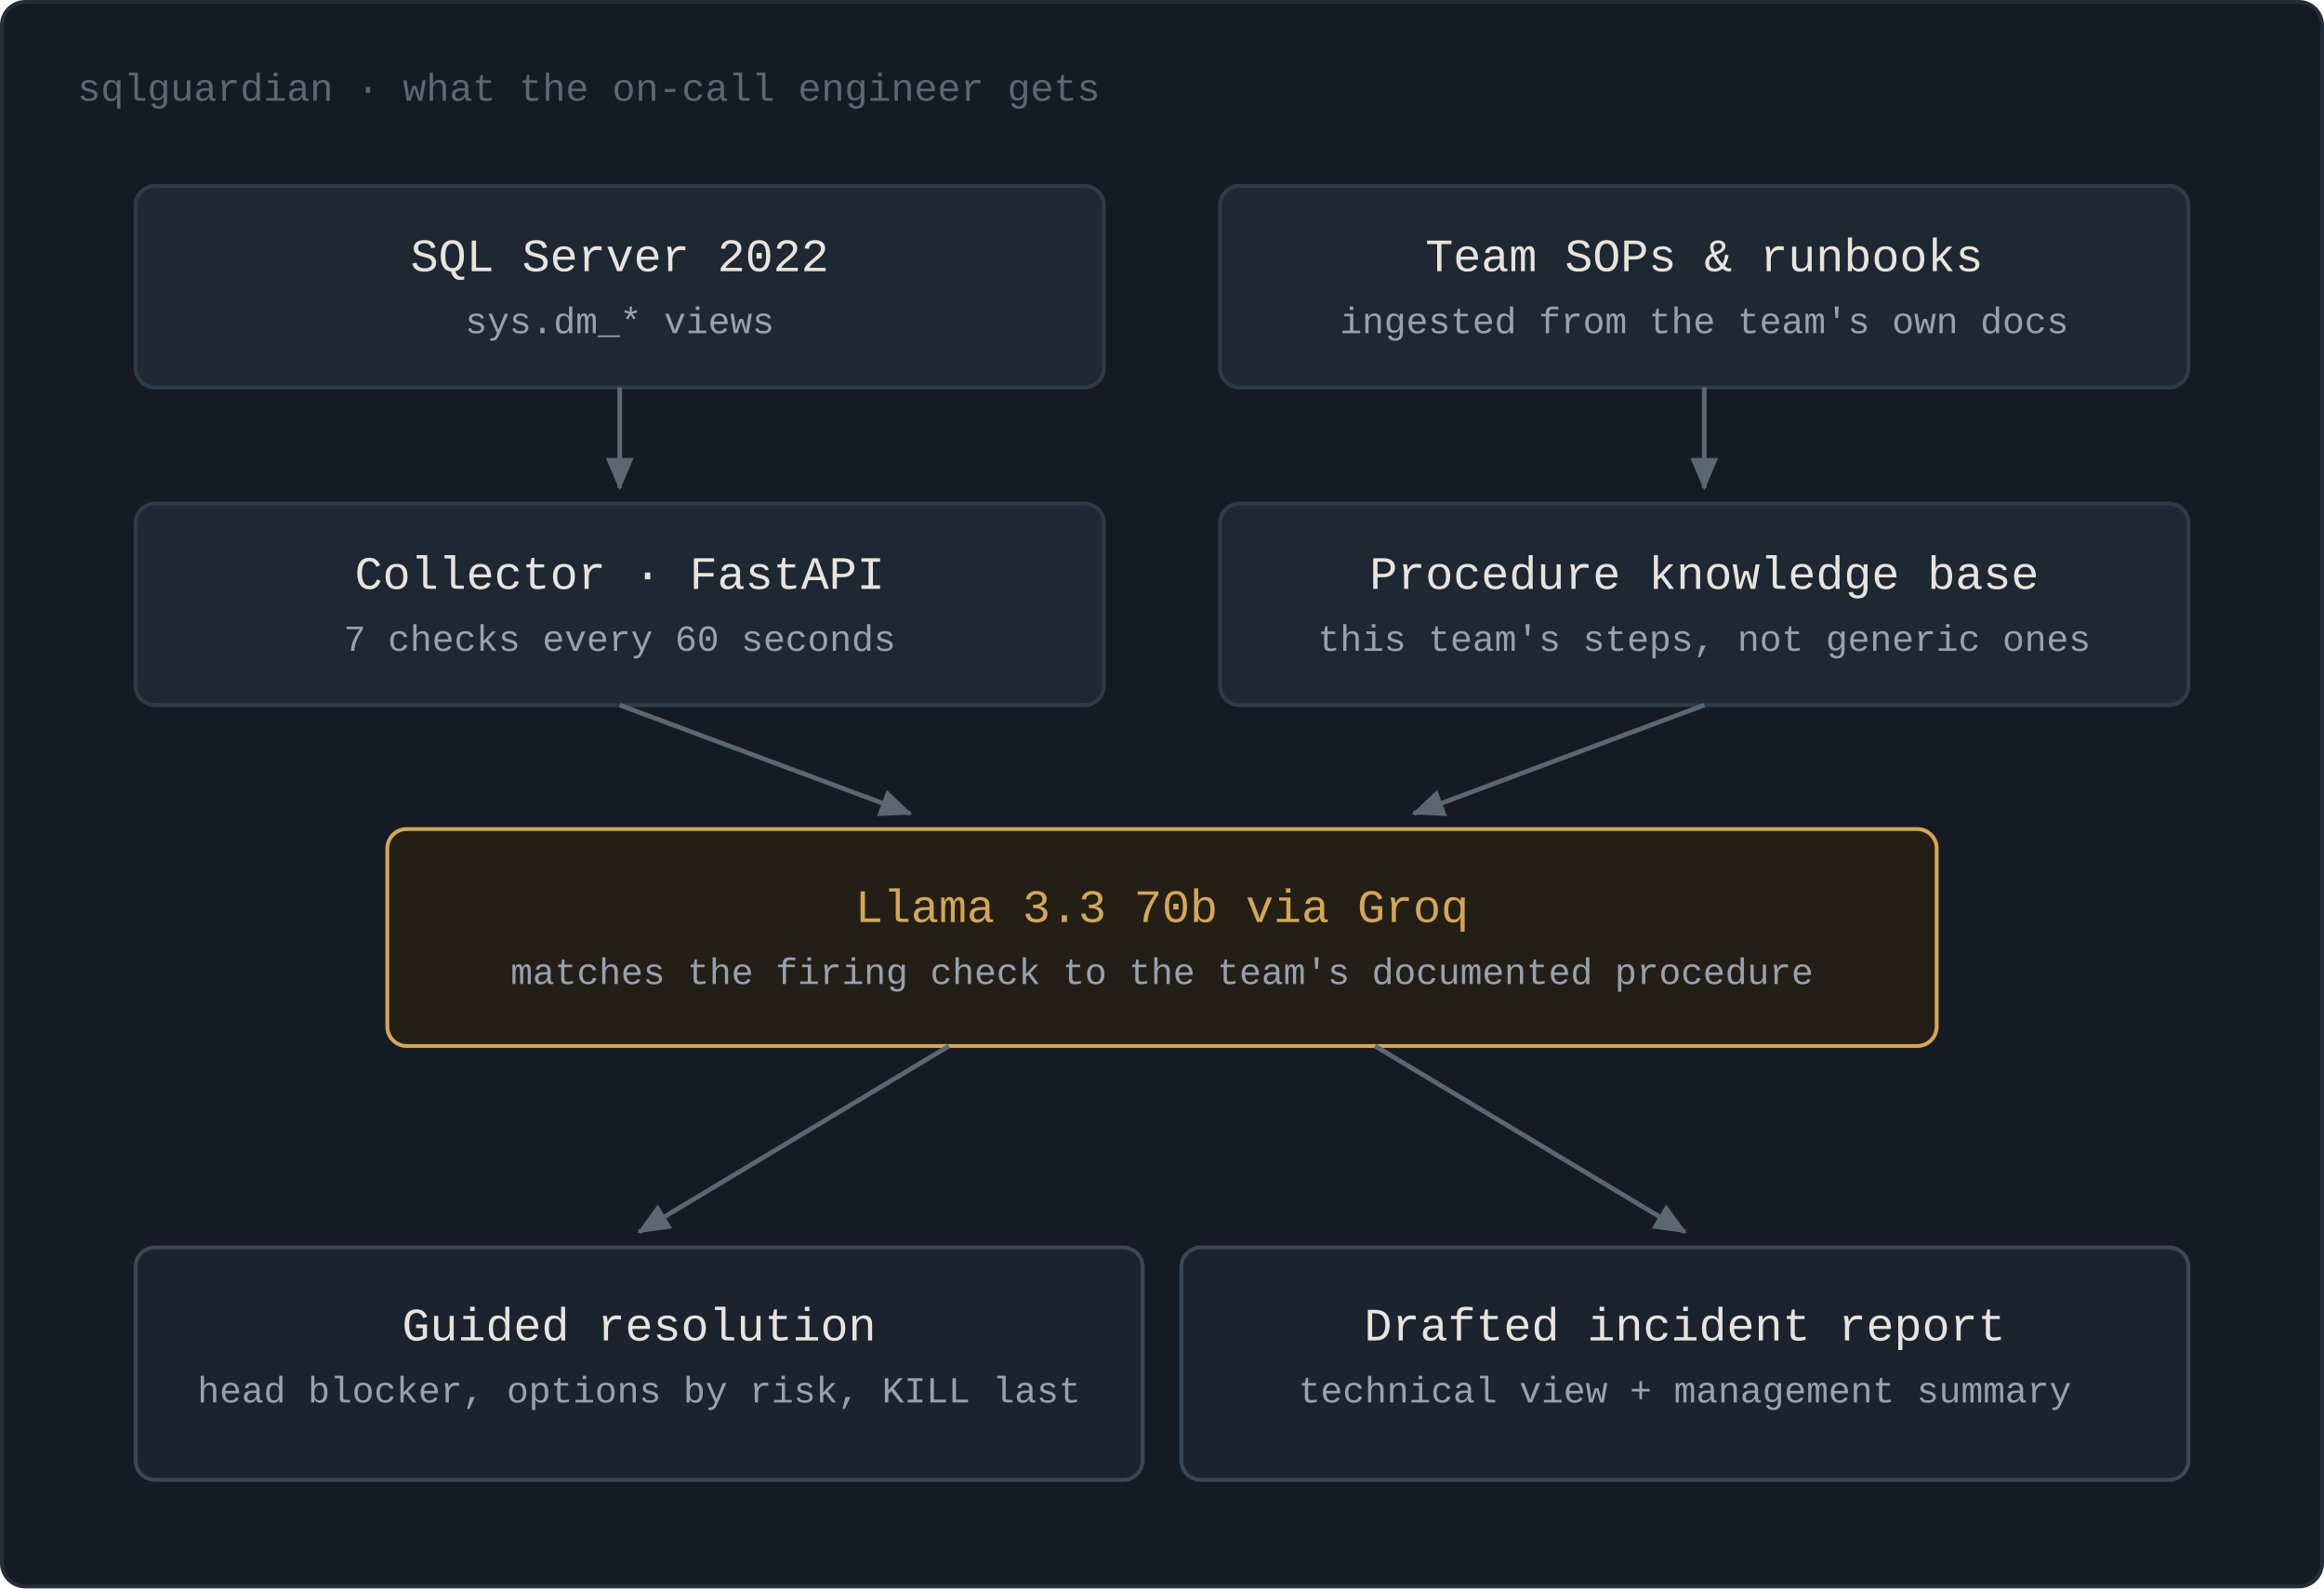
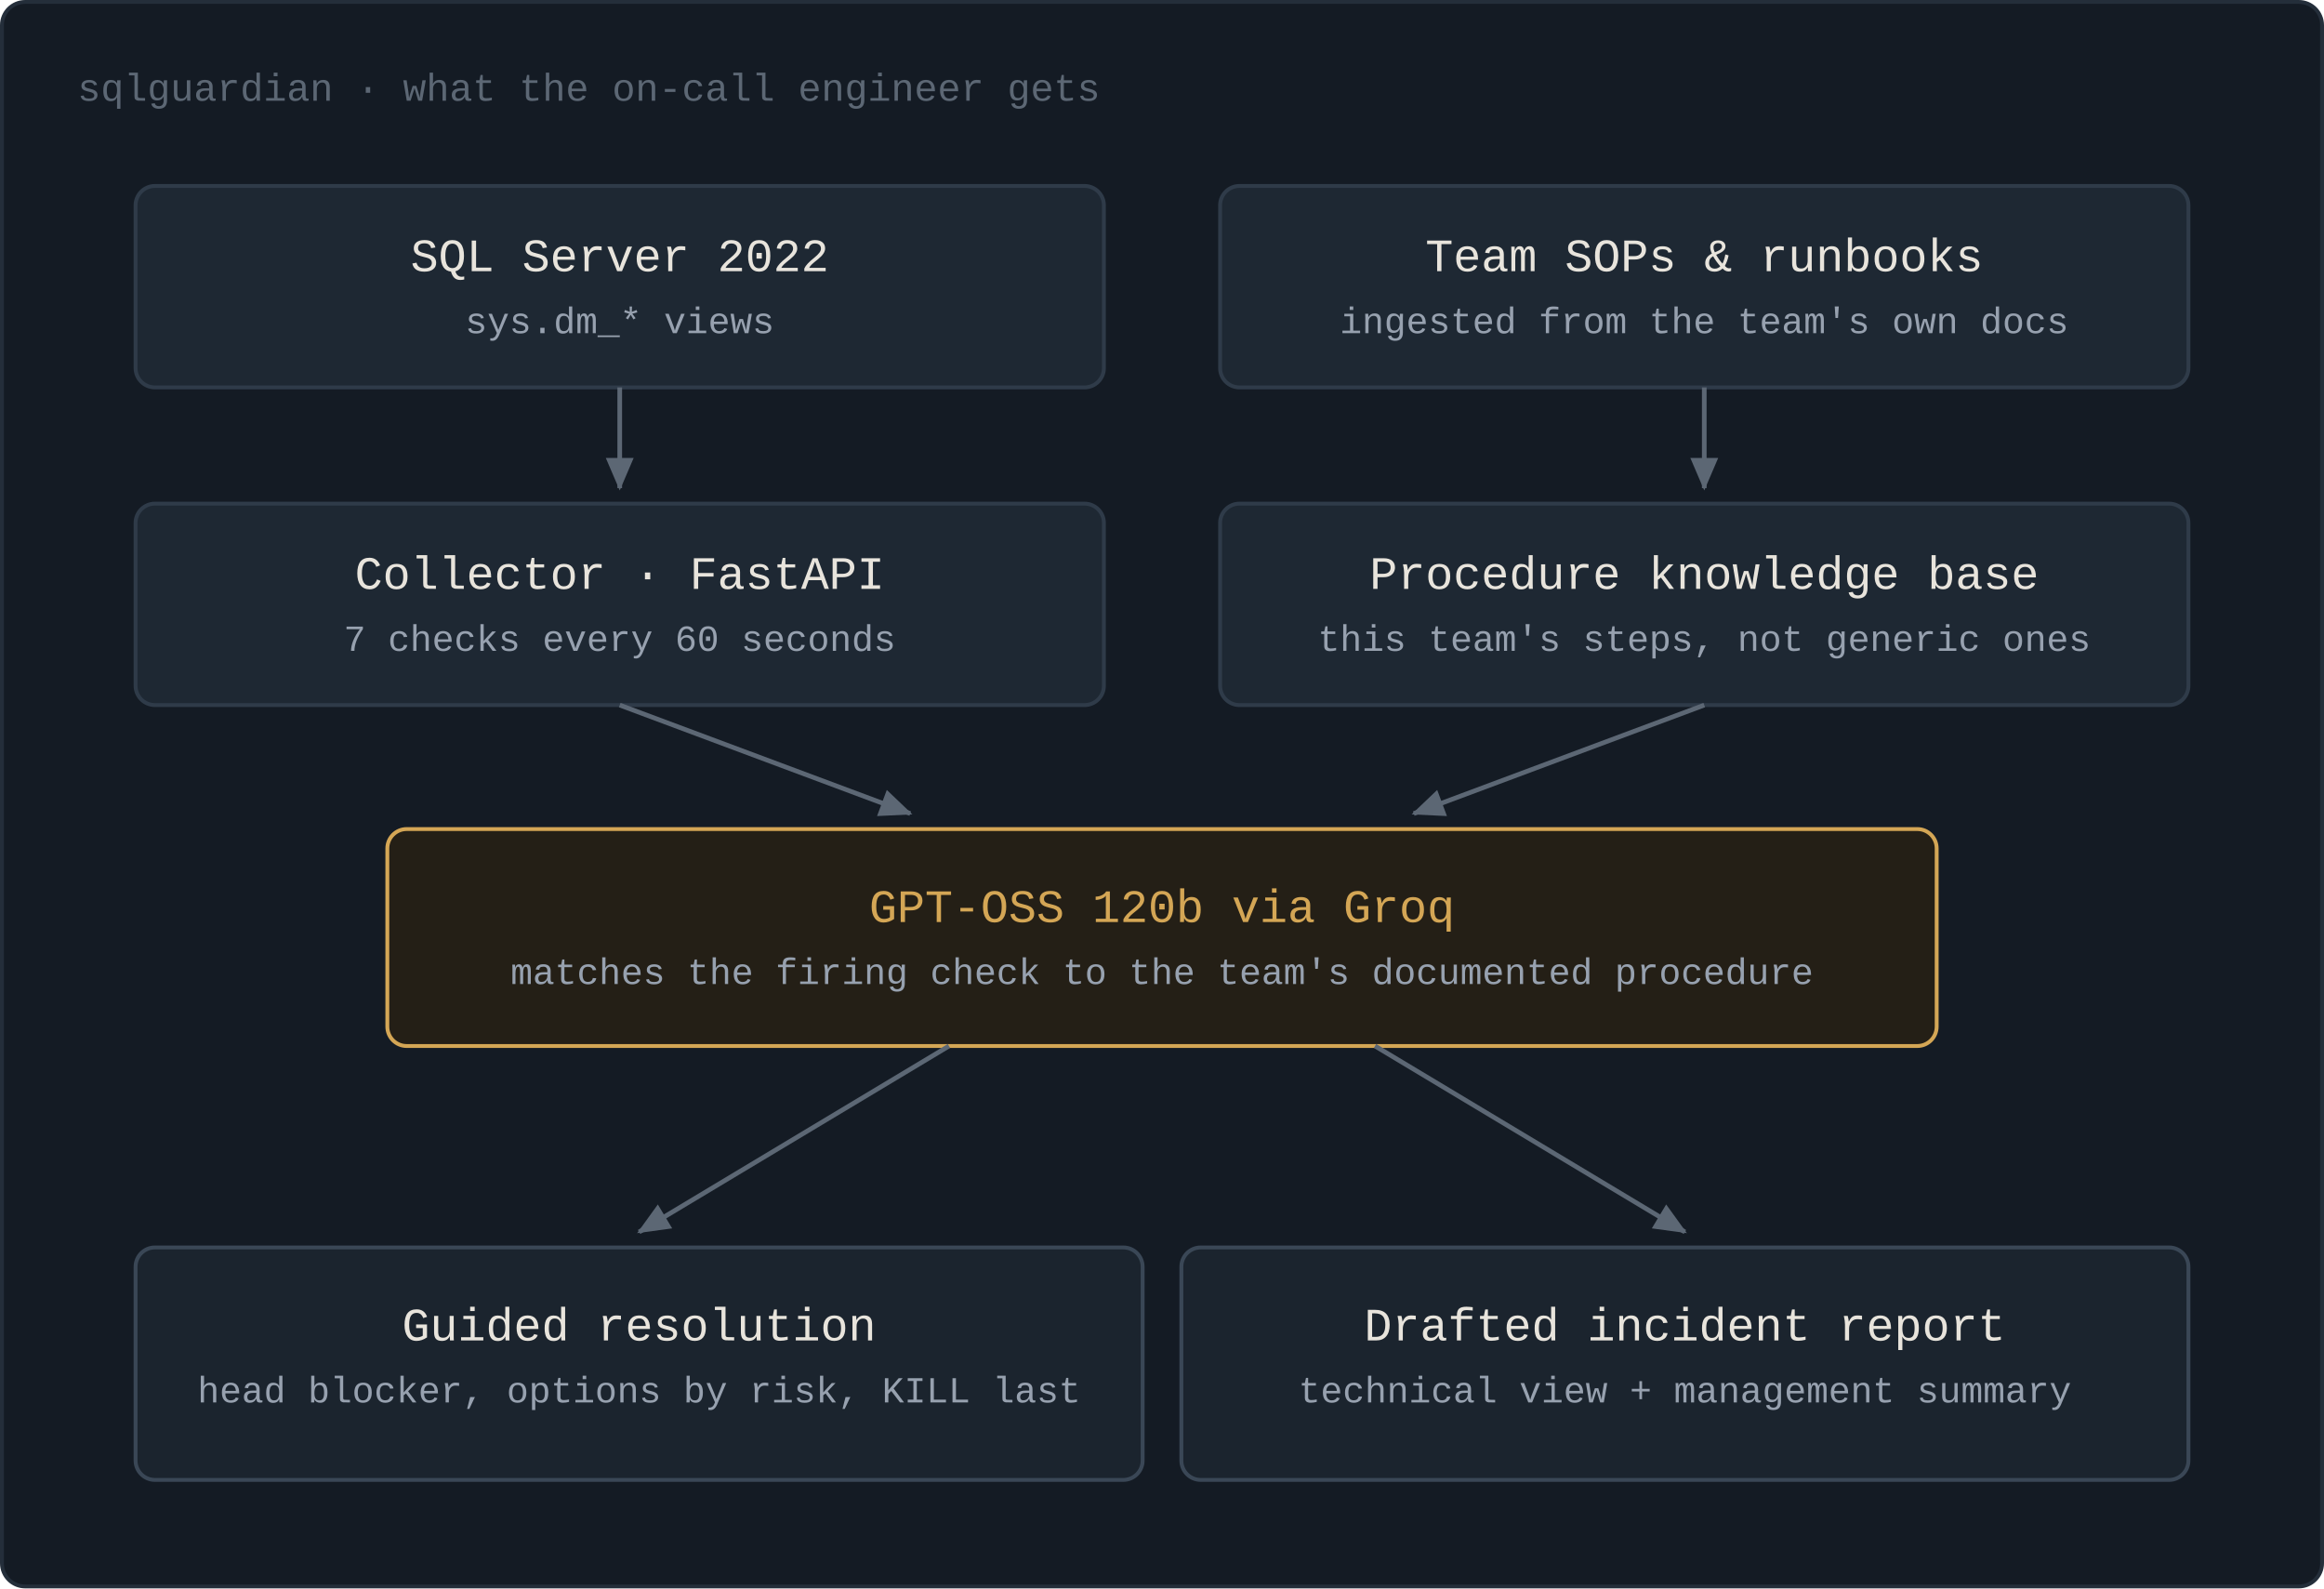
<svg xmlns="http://www.w3.org/2000/svg" viewBox="0 0 600 410" width="600" height="410" role="img" aria-label="SQLGuardian data flow: DMV checks and ingested team runbooks both feed the LLM, which produces guided resolution steps and a management summary">
  <style>
    .bg    { fill:#141b24; stroke:#242e3a; }
    .box   { fill:#1e2833; stroke:#2f3b49; }
    .box-a { fill:#241f16; stroke:#d4a655; }
    .box-o { fill:#1b242e; stroke:#3a4756; }
    .t     { font-family:ui-monospace,'Courier New',monospace; font-size:12px; fill:#e8e4dc; text-anchor:middle; }
    .s     { font-family:ui-monospace,'Courier New',monospace; font-size:9.5px; fill:#97a1af; text-anchor:middle; }
    .cap   { font-family:ui-monospace,'Courier New',monospace; font-size:10px; fill:#5c6774; }
    .gold  { fill:#d4a655; }
    .arrow { stroke:#5c6774; stroke-width:1.2; fill:none; }
  </style>
  <defs>
    <marker id="ah" markerWidth="8" markerHeight="8" refX="6.5" refY="3" orient="auto">
      <path d="M0,0 L7,3 L0,6 z" fill="#5c6774" />
    </marker>
  </defs>
  <rect class="bg" x="0.5" y="0.5" width="599" height="409" rx="6" />
  <text class="cap" x="20" y="26">sqlguardian · what the on-call engineer gets</text>
  <rect class="box" x="35" y="48" width="250" height="52" rx="5" />
  <text class="t" x="160" y="70">SQL Server 2022</text>
  <text class="s" x="160" y="86">sys.dm_* views</text>
  <rect class="box" x="315" y="48" width="250" height="52" rx="5" />
  <text class="t" x="440" y="70">Team SOPs &amp; runbooks</text>
  <text class="s" x="440" y="86">ingested from the team's own docs</text>
  <path class="arrow" marker-end="url(#ah)" d="M160,100 L160,126" />
  <path class="arrow" marker-end="url(#ah)" d="M440,100 L440,126" />
  <rect class="box" x="35" y="130" width="250" height="52" rx="5" />
  <text class="t" x="160" y="152">Collector · FastAPI</text>
  <text class="s" x="160" y="168">7 checks every 60 seconds</text>
  <rect class="box" x="315" y="130" width="250" height="52" rx="5" />
  <text class="t" x="440" y="152">Procedure knowledge base</text>
  <text class="s" x="440" y="168">this team's steps, not generic ones</text>
  <path class="arrow" marker-end="url(#ah)" d="M160,182 L235,210" />
  <path class="arrow" marker-end="url(#ah)" d="M440,182 L365,210" />
  <rect class="box-a" x="100" y="214" width="400" height="56" rx="5" />
-   <text class="t gold" x="300" y="238">Llama 3.3 70b via Groq</text>
+   <text class="t gold" x="300" y="238">GPT-OSS 120b via Groq</text>
  <text class="s" x="300" y="254">matches the firing check to the team's documented procedure</text>
  <path class="arrow" marker-end="url(#ah)" d="M245,270 L165,318" />
  <path class="arrow" marker-end="url(#ah)" d="M355,270 L435,318" />
  <rect class="box-o" x="35" y="322" width="260" height="60" rx="5" />
  <text class="t" x="165" y="346">Guided resolution</text>
  <text class="s" x="165" y="362">head blocker, options by risk, KILL last</text>
  <rect class="box-o" x="305" y="322" width="260" height="60" rx="5" />
  <text class="t" x="435" y="346">Drafted incident report</text>
  <text class="s" x="435" y="362">technical view + management summary</text>
</svg>
